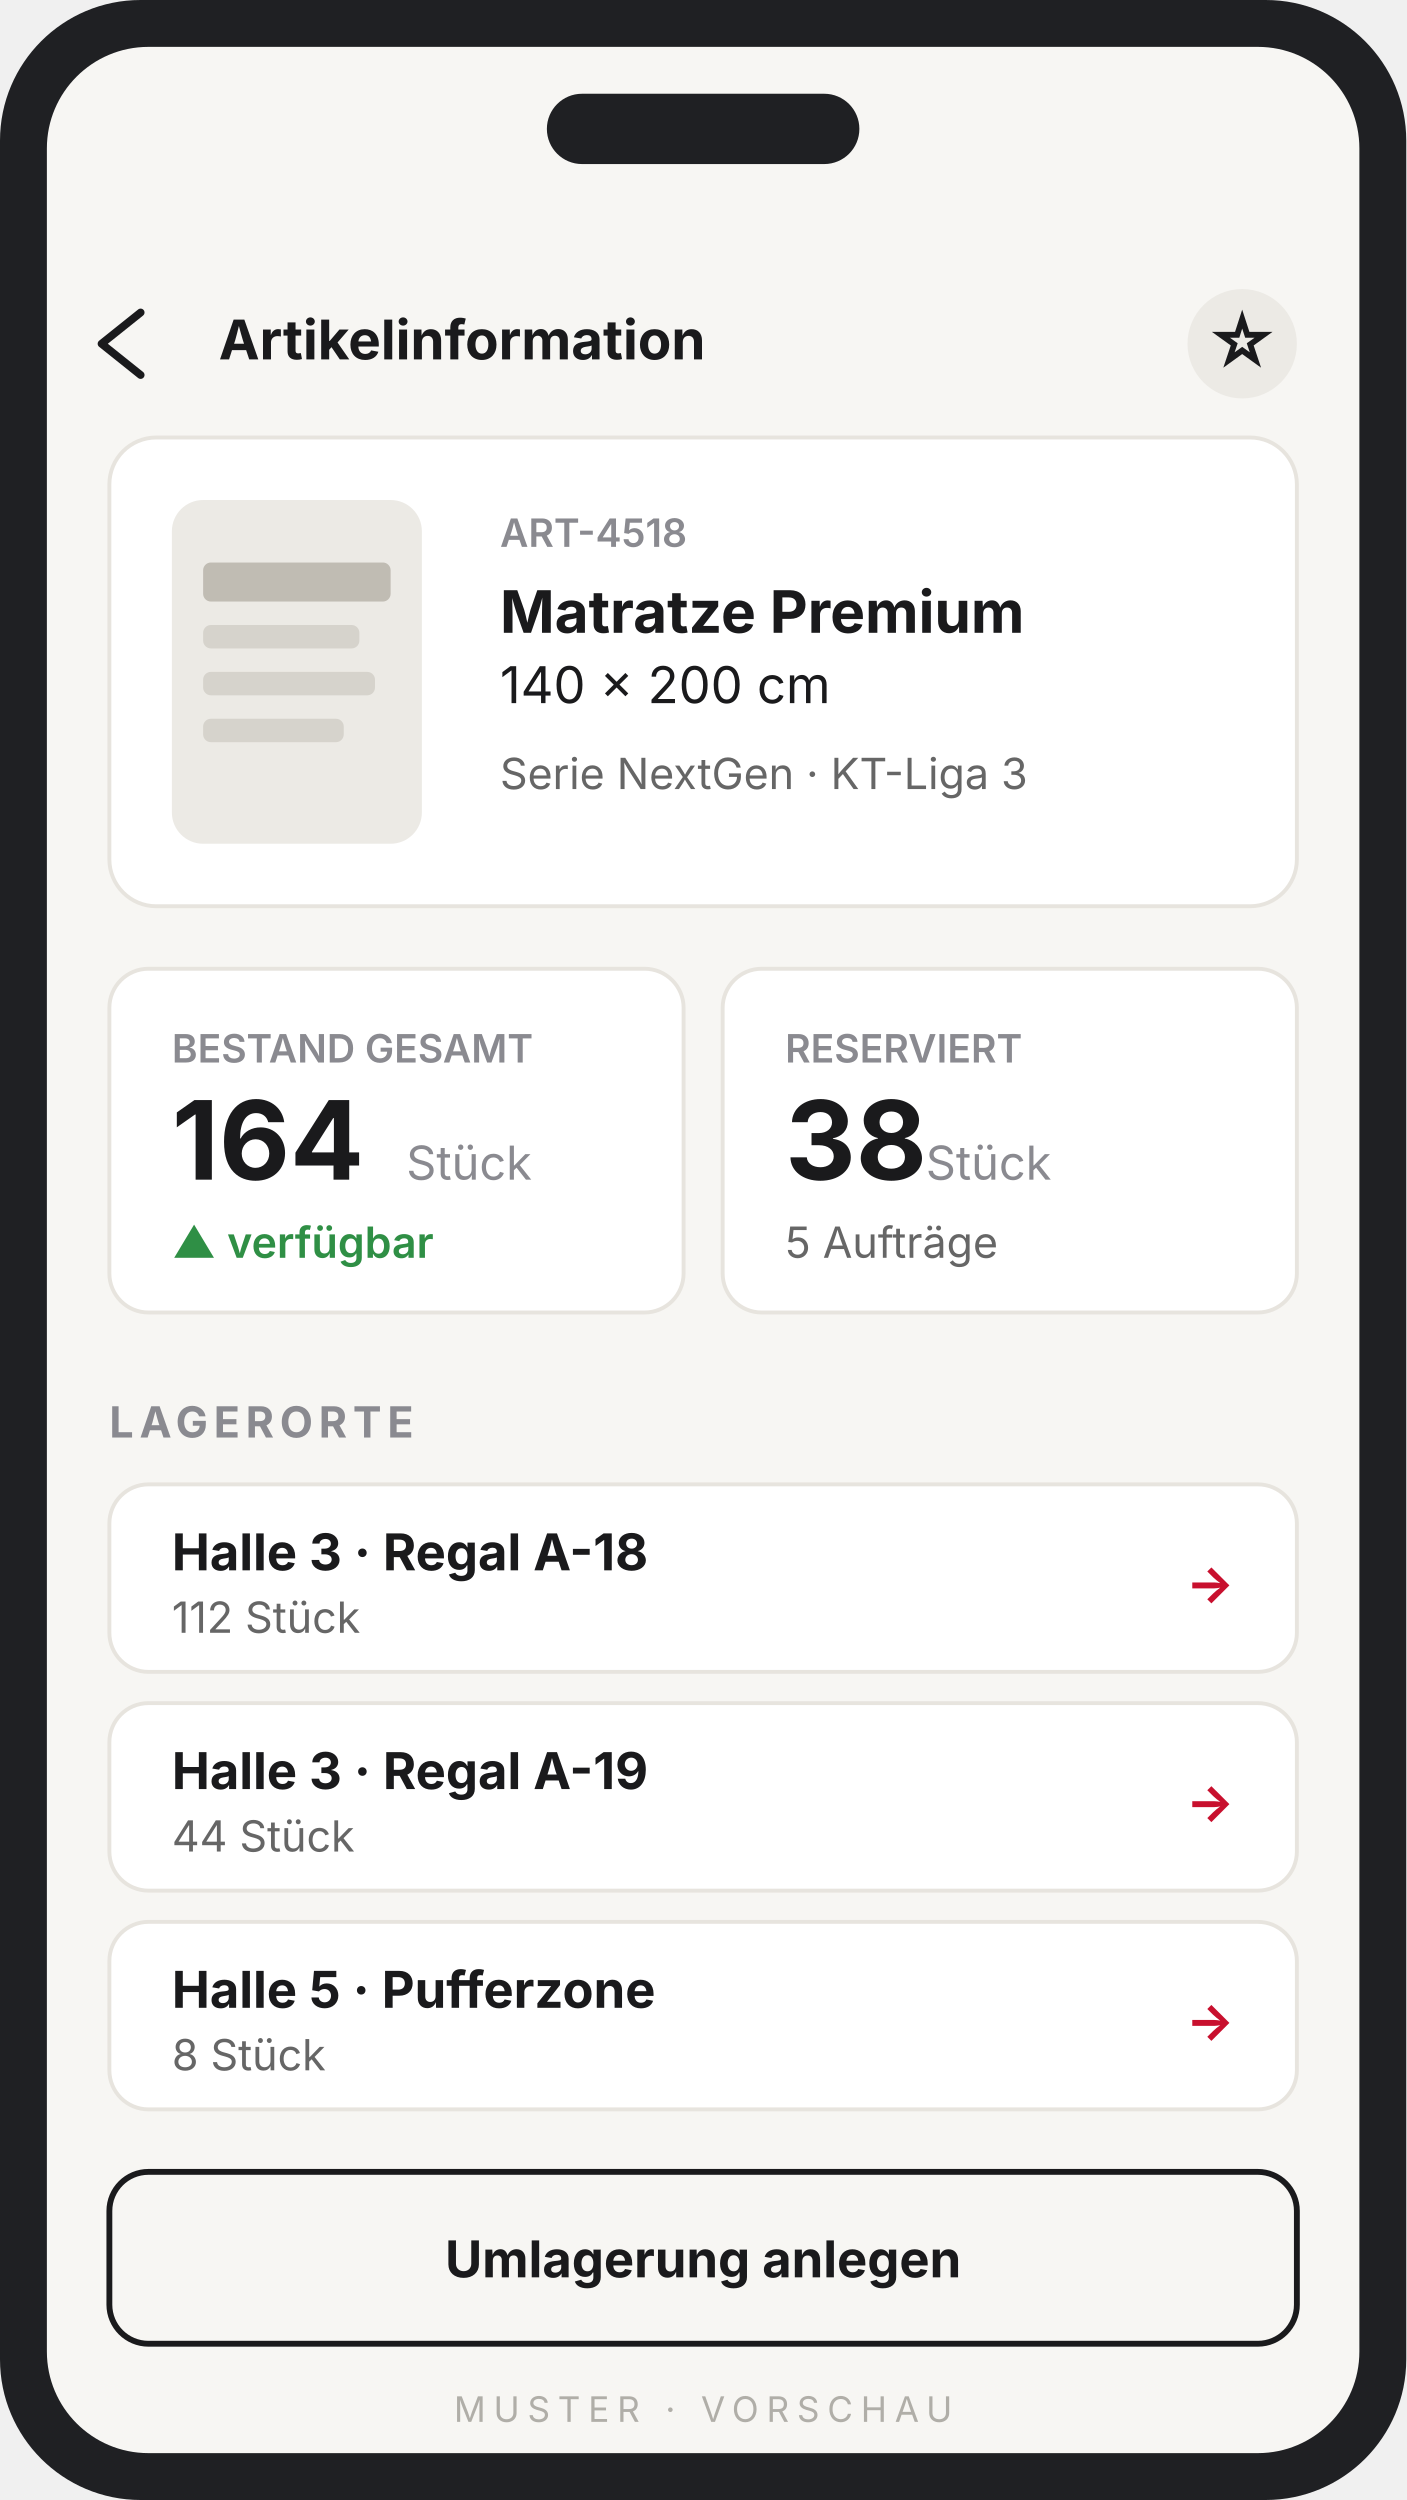
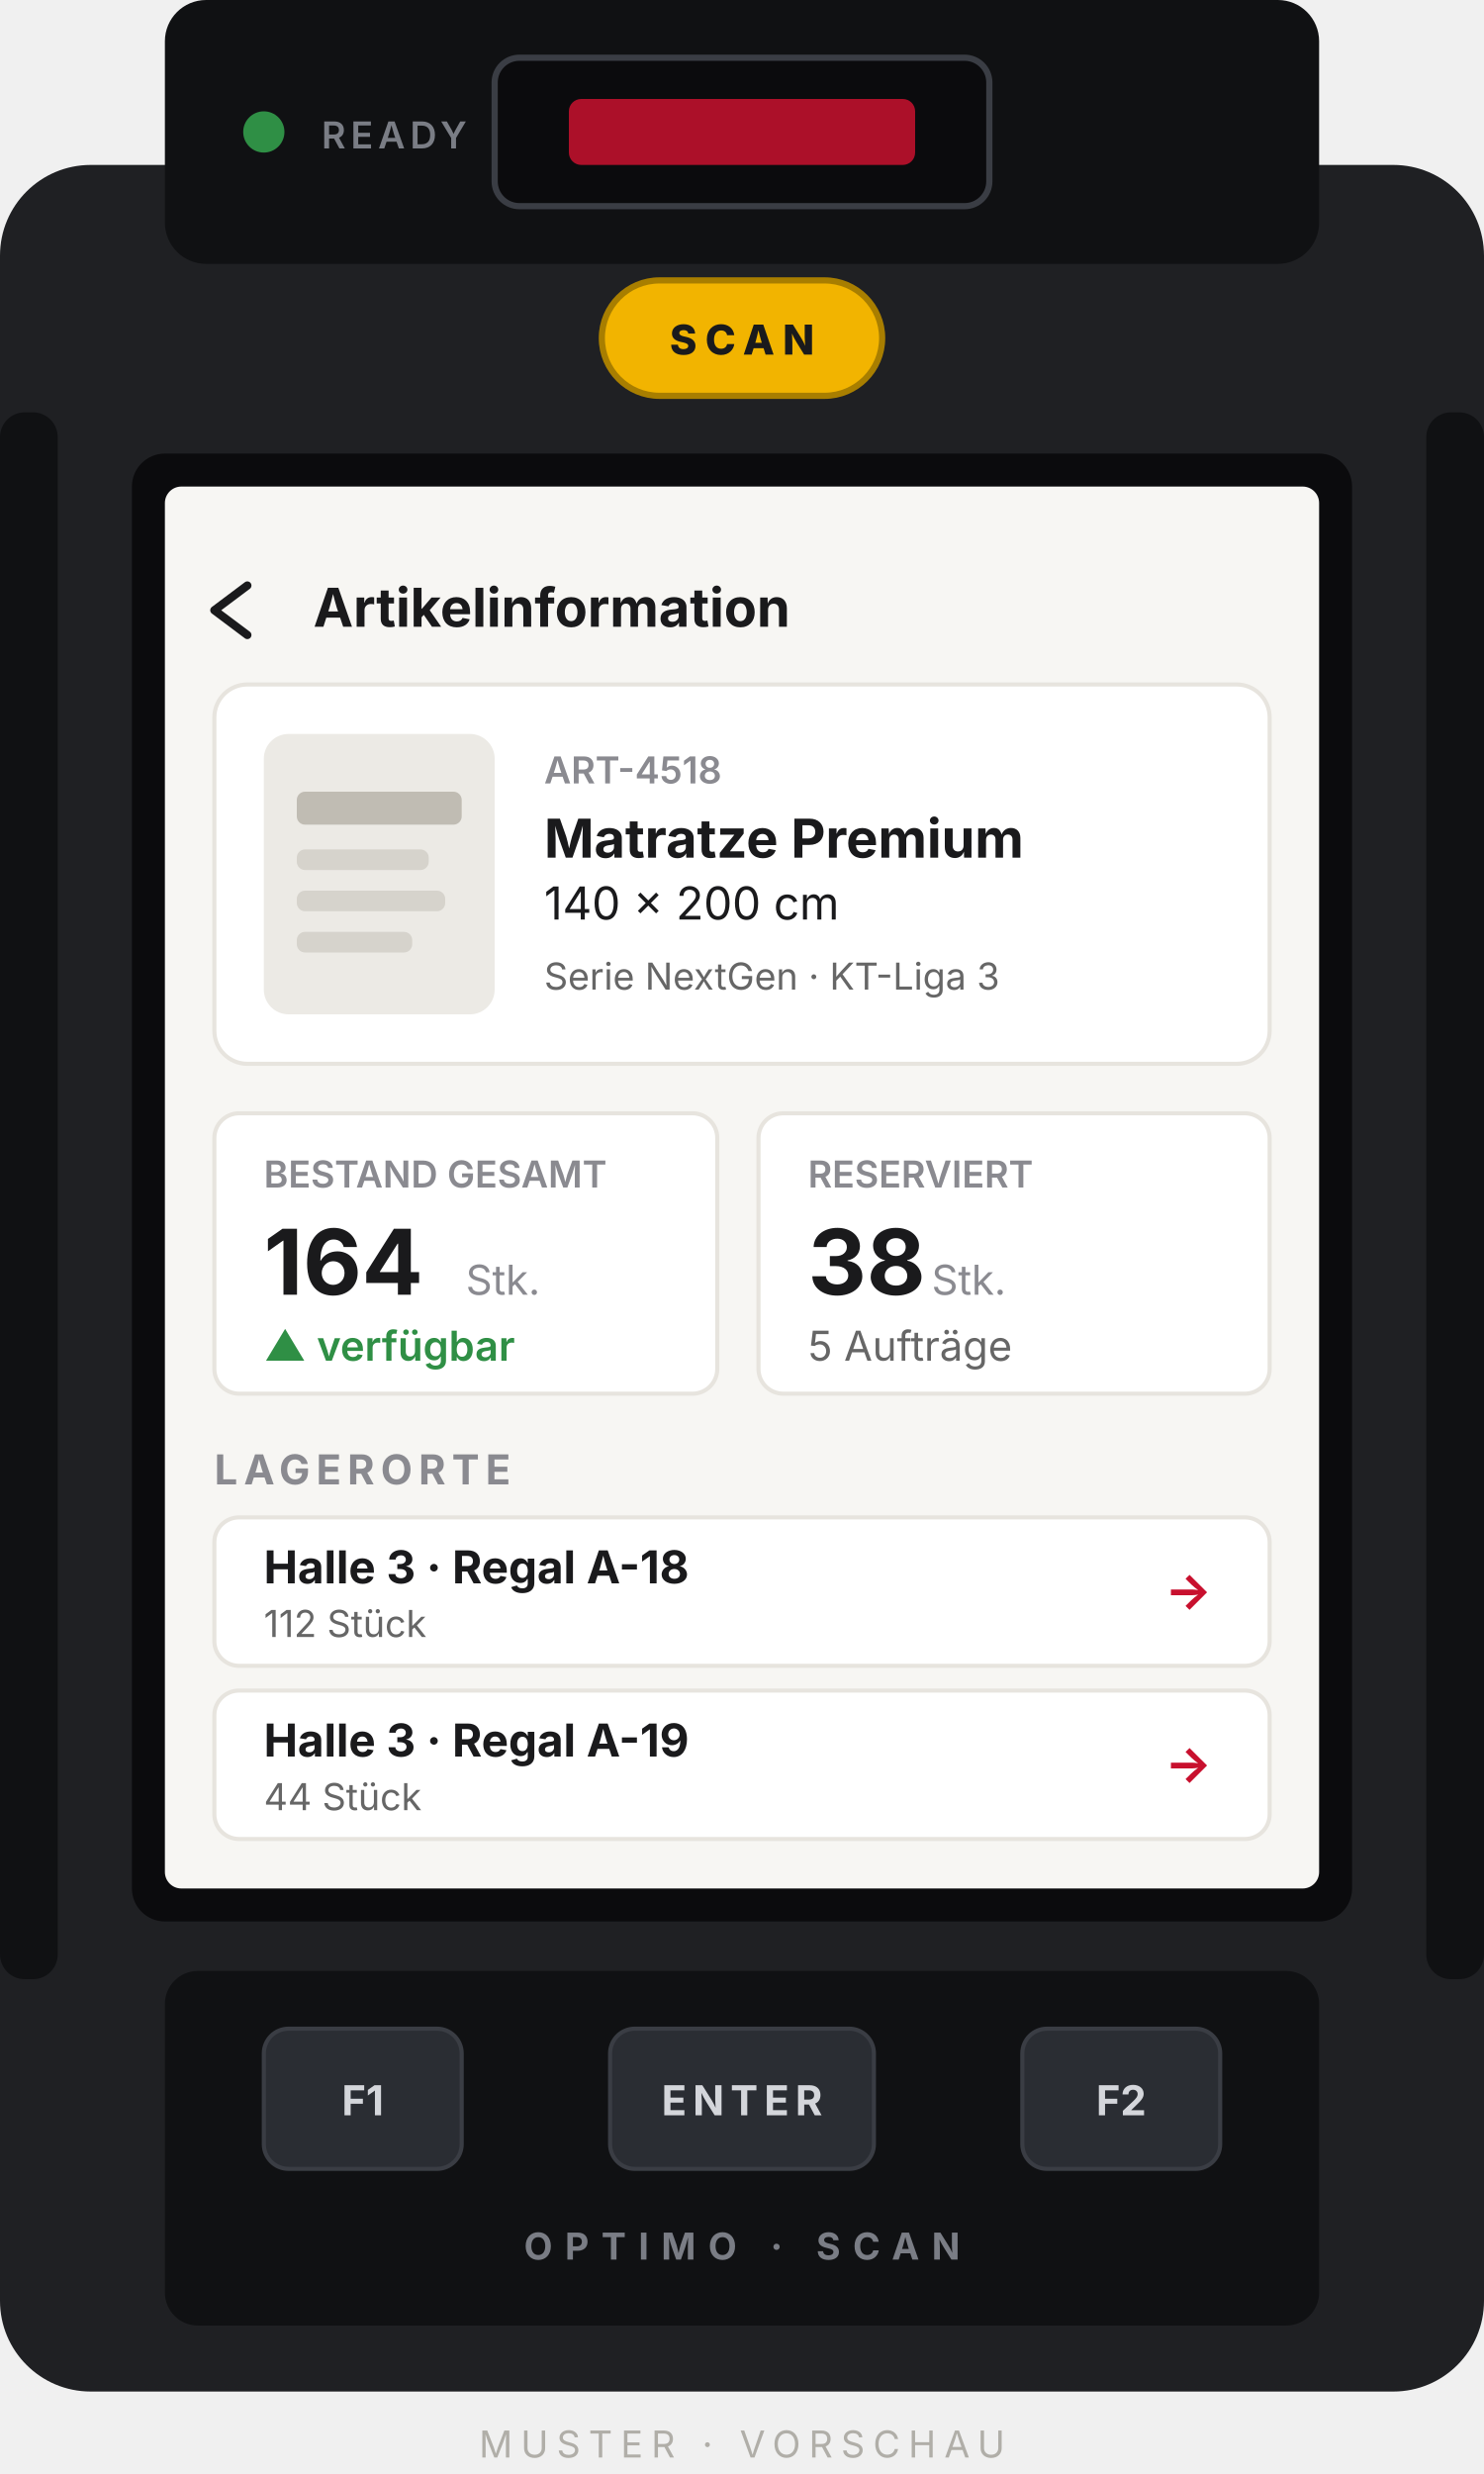
- <svg xmlns="http://www.w3.org/2000/svg" viewBox="0 0 360 640" role="img" aria-label="Muster-Screenshot: Artikelinformation in der Scanner-App">
-   <rect x="0" y="0" width="360" height="640" rx="36" fill="#1F2023" />
-   <rect x="12" y="12" width="336" height="616" rx="26" fill="#F7F6F3" />
-   <rect x="140" y="24" width="80" height="18" rx="9" fill="#1F2023" />
-   <path d="M36 80 l-10 8 l10 8" stroke="#1A1A1C" stroke-width="2" fill="none" stroke-linecap="round" stroke-linejoin="round" />
-   <text x="56" y="92" font-family="Inter, Arial, sans-serif" font-size="14" fill="#1A1A1C" font-weight="700">Artikelinformation</text>
-   <circle cx="318" cy="88" r="14" fill="#ECEAE5" />
-   <text x="318" y="94" font-family="Inter, Arial, sans-serif" font-size="18" fill="#1A1A1C" font-weight="700" text-anchor="middle">☆</text>
-   <rect x="28" y="112" width="304" height="120" rx="12" fill="#fff" stroke="#E7E4DE" />
-   <rect x="44" y="128" width="64" height="88" rx="8" fill="#ECEAE5" />
-   <rect x="52" y="144" width="48" height="10" rx="2" fill="#C0BCB3" />
-   <rect x="52" y="160" width="40" height="6" rx="2" fill="#D6D3CC" />
-   <rect x="52" y="172" width="44" height="6" rx="2" fill="#D6D3CC" />
-   <rect x="52" y="184" width="36" height="6" rx="2" fill="#D6D3CC" />
-   <text x="128" y="140" font-family="Inter, Arial, sans-serif" font-size="10" fill="#8A8A90" font-weight="600">ART-4518</text>
-   <text x="128" y="162" font-family="Inter, Arial, sans-serif" font-size="15" fill="#1A1A1C" font-weight="700">Matratze Premium</text>
-   <text x="128" y="180" font-family="Inter, Arial, sans-serif" font-size="13" fill="#1A1A1C">140 × 200 cm</text>
-   <text x="128" y="202" font-family="Inter, Arial, sans-serif" font-size="11" fill="#666">Serie NextGen · KT-Liga 3</text>
+ <svg xmlns="http://www.w3.org/2000/svg" viewBox="0 0 360 600" role="img" aria-label="Muster-Screenshot: Artikelinformation auf einem Handheld-Scanner">
+   <rect x="0" y="40" width="360" height="540" rx="22" fill="#1F2023" />
+   <rect x="0" y="100" width="14" height="380" rx="6" fill="#101113" />
+   <rect x="346" y="100" width="14" height="380" rx="6" fill="#101113" />
+   <rect x="40" y="0" width="280" height="64" rx="10" fill="#101113" />
+   <rect x="120" y="14" width="120" height="36" rx="6" fill="#0B0B0D" stroke="#3A3D44" stroke-width="1.5" />
+   <rect x="138" y="24" width="84" height="16" rx="3" fill="#C8102E" opacity="0.85" />
+   <circle cx="64" cy="32" r="5" fill="#2F8F45" />
+   <text x="78" y="36" font-family="Inter, Arial, sans-serif" font-size="9" fill="#7A7D85" font-weight="600" letter-spacing="1.2">READY</text>
+   <rect x="146" y="68" width="68" height="28" rx="14" fill="#F2B400" stroke="#A87E00" stroke-width="1.5" />
+   <text x="180" y="86" font-family="Inter, Arial, sans-serif" font-size="10" fill="#1A1A1C" font-weight="800" text-anchor="middle" letter-spacing="2">SCAN</text>
+   <rect x="32" y="110" width="296" height="356" rx="8" fill="#0B0B0D" />
+   <rect x="40" y="118" width="280" height="340" rx="4" fill="#F7F6F3" />
+   <path d="M60 142 l-8 6 l8 6" stroke="#1A1A1C" stroke-width="2" fill="none" stroke-linecap="round" stroke-linejoin="round" />
+   <text x="76" y="152" font-family="Inter, Arial, sans-serif" font-size="13" fill="#1A1A1C" font-weight="700">Artikelinformation</text>
+   <rect x="52" y="166" width="256" height="92" rx="8" fill="#fff" stroke="#E7E4DE" />
+   <rect x="64" y="178" width="56" height="68" rx="6" fill="#ECEAE5" />
+   <rect x="72" y="192" width="40" height="8" rx="2" fill="#C0BCB3" />
+   <rect x="72" y="206" width="32" height="5" rx="2" fill="#D6D3CC" />
+   <rect x="72" y="216" width="36" height="5" rx="2" fill="#D6D3CC" />
+   <rect x="72" y="226" width="28" height="5" rx="2" fill="#D6D3CC" />
+   <text x="132" y="190" font-family="Inter, Arial, sans-serif" font-size="9" fill="#8A8A90" font-weight="600">ART-4518</text>
+   <text x="132" y="208" font-family="Inter, Arial, sans-serif" font-size="13" fill="#1A1A1C" font-weight="700">Matratze Premium</text>
+   <text x="132" y="223" font-family="Inter, Arial, sans-serif" font-size="11" fill="#1A1A1C">140 × 200 cm</text>
+   <text x="132" y="240" font-family="Inter, Arial, sans-serif" font-size="9" fill="#666">Serie NextGen · KT-Liga 3</text>
  <g font-family="Inter, Arial, sans-serif">
-     <rect x="28" y="248" width="147" height="88" rx="10" fill="#fff" stroke="#E7E4DE" />
-     <text x="44" y="272" font-size="10" fill="#8A8A90" font-weight="600">BESTAND GESAMT</text>
-     <text x="44" y="302" font-size="28" fill="#1A1A1C" font-weight="700">164</text>
-     <text x="104" y="302" font-size="12" fill="#8A8A90">Stück</text>
-     <text x="44" y="322" font-size="11" fill="#2F8F45" font-weight="600">▲ verfügbar</text>
-     <rect x="185" y="248" width="147" height="88" rx="10" fill="#fff" stroke="#E7E4DE" />
-     <text x="201" y="272" font-size="10" fill="#8A8A90" font-weight="600">RESERVIERT</text>
-     <text x="201" y="302" font-size="28" fill="#1A1A1C" font-weight="700">38</text>
-     <text x="237" y="302" font-size="12" fill="#8A8A90">Stück</text>
-     <text x="201" y="322" font-size="11" fill="#666">5 Aufträge</text>
+     <rect x="52" y="270" width="122" height="68" rx="6" fill="#fff" stroke="#E7E4DE" />
+     <text x="64" y="288" font-size="9" fill="#8A8A90" font-weight="600">BESTAND GESAMT</text>
+     <text x="64" y="314" font-size="22" fill="#1A1A1C" font-weight="700">164</text>
+     <text x="113" y="314" font-size="10" fill="#8A8A90">Stk.</text>
+     <text x="64" y="330" font-size="10" fill="#2F8F45" font-weight="600">▲ verfügbar</text>
+     <rect x="184" y="270" width="124" height="68" rx="6" fill="#fff" stroke="#E7E4DE" />
+     <text x="196" y="288" font-size="9" fill="#8A8A90" font-weight="600">RESERVIERT</text>
+     <text x="196" y="314" font-size="22" fill="#1A1A1C" font-weight="700">38</text>
+     <text x="226" y="314" font-size="10" fill="#8A8A90">Stk.</text>
+     <text x="196" y="330" font-size="10" fill="#666">5 Aufträge</text>
  </g>
-   <text x="28" y="368" font-family="Inter, Arial, sans-serif" font-size="11" fill="#8A8A90" font-weight="700" letter-spacing="1.5">LAGERORTE</text>
+   <text x="52" y="360" font-family="Inter, Arial, sans-serif" font-size="10" fill="#8A8A90" font-weight="700" letter-spacing="1.5">LAGERORTE</text>
  <g font-family="Inter, Arial, sans-serif">
-     <rect x="28" y="380" width="304" height="48" rx="10" fill="#fff" stroke="#E7E4DE" />
-     <text x="44" y="402" font-size="13" fill="#1A1A1C" font-weight="700">Halle 3 · Regal A-18</text>
-     <text x="44" y="418" font-size="11" fill="#666">112 Stück</text>
-     <text x="316" y="410" font-size="13" fill="#C8102E" font-weight="700" text-anchor="end">→</text>
-     <rect x="28" y="436" width="304" height="48" rx="10" fill="#fff" stroke="#E7E4DE" />
-     <text x="44" y="458" font-size="13" fill="#1A1A1C" font-weight="700">Halle 3 · Regal A-19</text>
-     <text x="44" y="474" font-size="11" fill="#666">44 Stück</text>
-     <text x="316" y="466" font-size="13" fill="#C8102E" font-weight="700" text-anchor="end">→</text>
-     <rect x="28" y="492" width="304" height="48" rx="10" fill="#fff" stroke="#E7E4DE" />
-     <text x="44" y="514" font-size="13" fill="#1A1A1C" font-weight="700">Halle 5 · Pufferzone</text>
-     <text x="44" y="530" font-size="11" fill="#666">8 Stück</text>
-     <text x="316" y="522" font-size="13" fill="#C8102E" font-weight="700" text-anchor="end">→</text>
+     <rect x="52" y="368" width="256" height="36" rx="6" fill="#fff" stroke="#E7E4DE" />
+     <text x="64" y="384" font-size="11" fill="#1A1A1C" font-weight="700">Halle 3 · Regal A-18</text>
+     <text x="64" y="397" font-size="9" fill="#666">112 Stück</text>
+     <text x="294" y="390" font-size="12" fill="#C8102E" font-weight="700" text-anchor="end">→</text>
+     <rect x="52" y="410" width="256" height="36" rx="6" fill="#fff" stroke="#E7E4DE" />
+     <text x="64" y="426" font-size="11" fill="#1A1A1C" font-weight="700">Halle 3 · Regal A-19</text>
+     <text x="64" y="439" font-size="9" fill="#666">44 Stück</text>
+     <text x="294" y="432" font-size="12" fill="#C8102E" font-weight="700" text-anchor="end">→</text>
  </g>
-   <rect x="28" y="556" width="304" height="44" rx="10" fill="none" stroke="#1A1A1C" stroke-width="1.5" />
-   <text x="180" y="583" font-family="Inter, Arial, sans-serif" font-size="13" fill="#1A1A1C" font-weight="700" text-anchor="middle">Umlagerung anlegen</text>
-   <text x="180" y="620" font-family="Inter, Arial, sans-serif" font-size="9" fill="#B0AEA8" text-anchor="middle" letter-spacing="2">MUSTER · VORSCHAU</text>
+   <rect x="40" y="478" width="280" height="86" rx="8" fill="#101113" />
+   <rect x="148" y="492" width="64" height="34" rx="6" fill="#2A2D33" stroke="#3A3D44" />
+   <text x="180" y="513" font-family="Inter, Arial, sans-serif" font-size="10" fill="#D4D6DB" font-weight="700" text-anchor="middle" letter-spacing="1.5">ENTER</text>
+   <rect x="64" y="492" width="48" height="34" rx="6" fill="#2A2D33" stroke="#3A3D44" />
+   <text x="88" y="513" font-family="Inter, Arial, sans-serif" font-size="10" fill="#D4D6DB" font-weight="700" text-anchor="middle">F1</text>
+   <rect x="248" y="492" width="48" height="34" rx="6" fill="#2A2D33" stroke="#3A3D44" />
+   <text x="272" y="513" font-family="Inter, Arial, sans-serif" font-size="10" fill="#D4D6DB" font-weight="700" text-anchor="middle">F2</text>
+   <text x="180" y="548" font-family="Inter, Arial, sans-serif" font-size="9" fill="#7A7D85" font-weight="700" text-anchor="middle" letter-spacing="3">OPTIMO · SCAN</text>
+   <text x="180" y="596" font-family="Inter, Arial, sans-serif" font-size="9" fill="#B0AEA8" text-anchor="middle" letter-spacing="2">MUSTER · VORSCHAU</text>
</svg>
